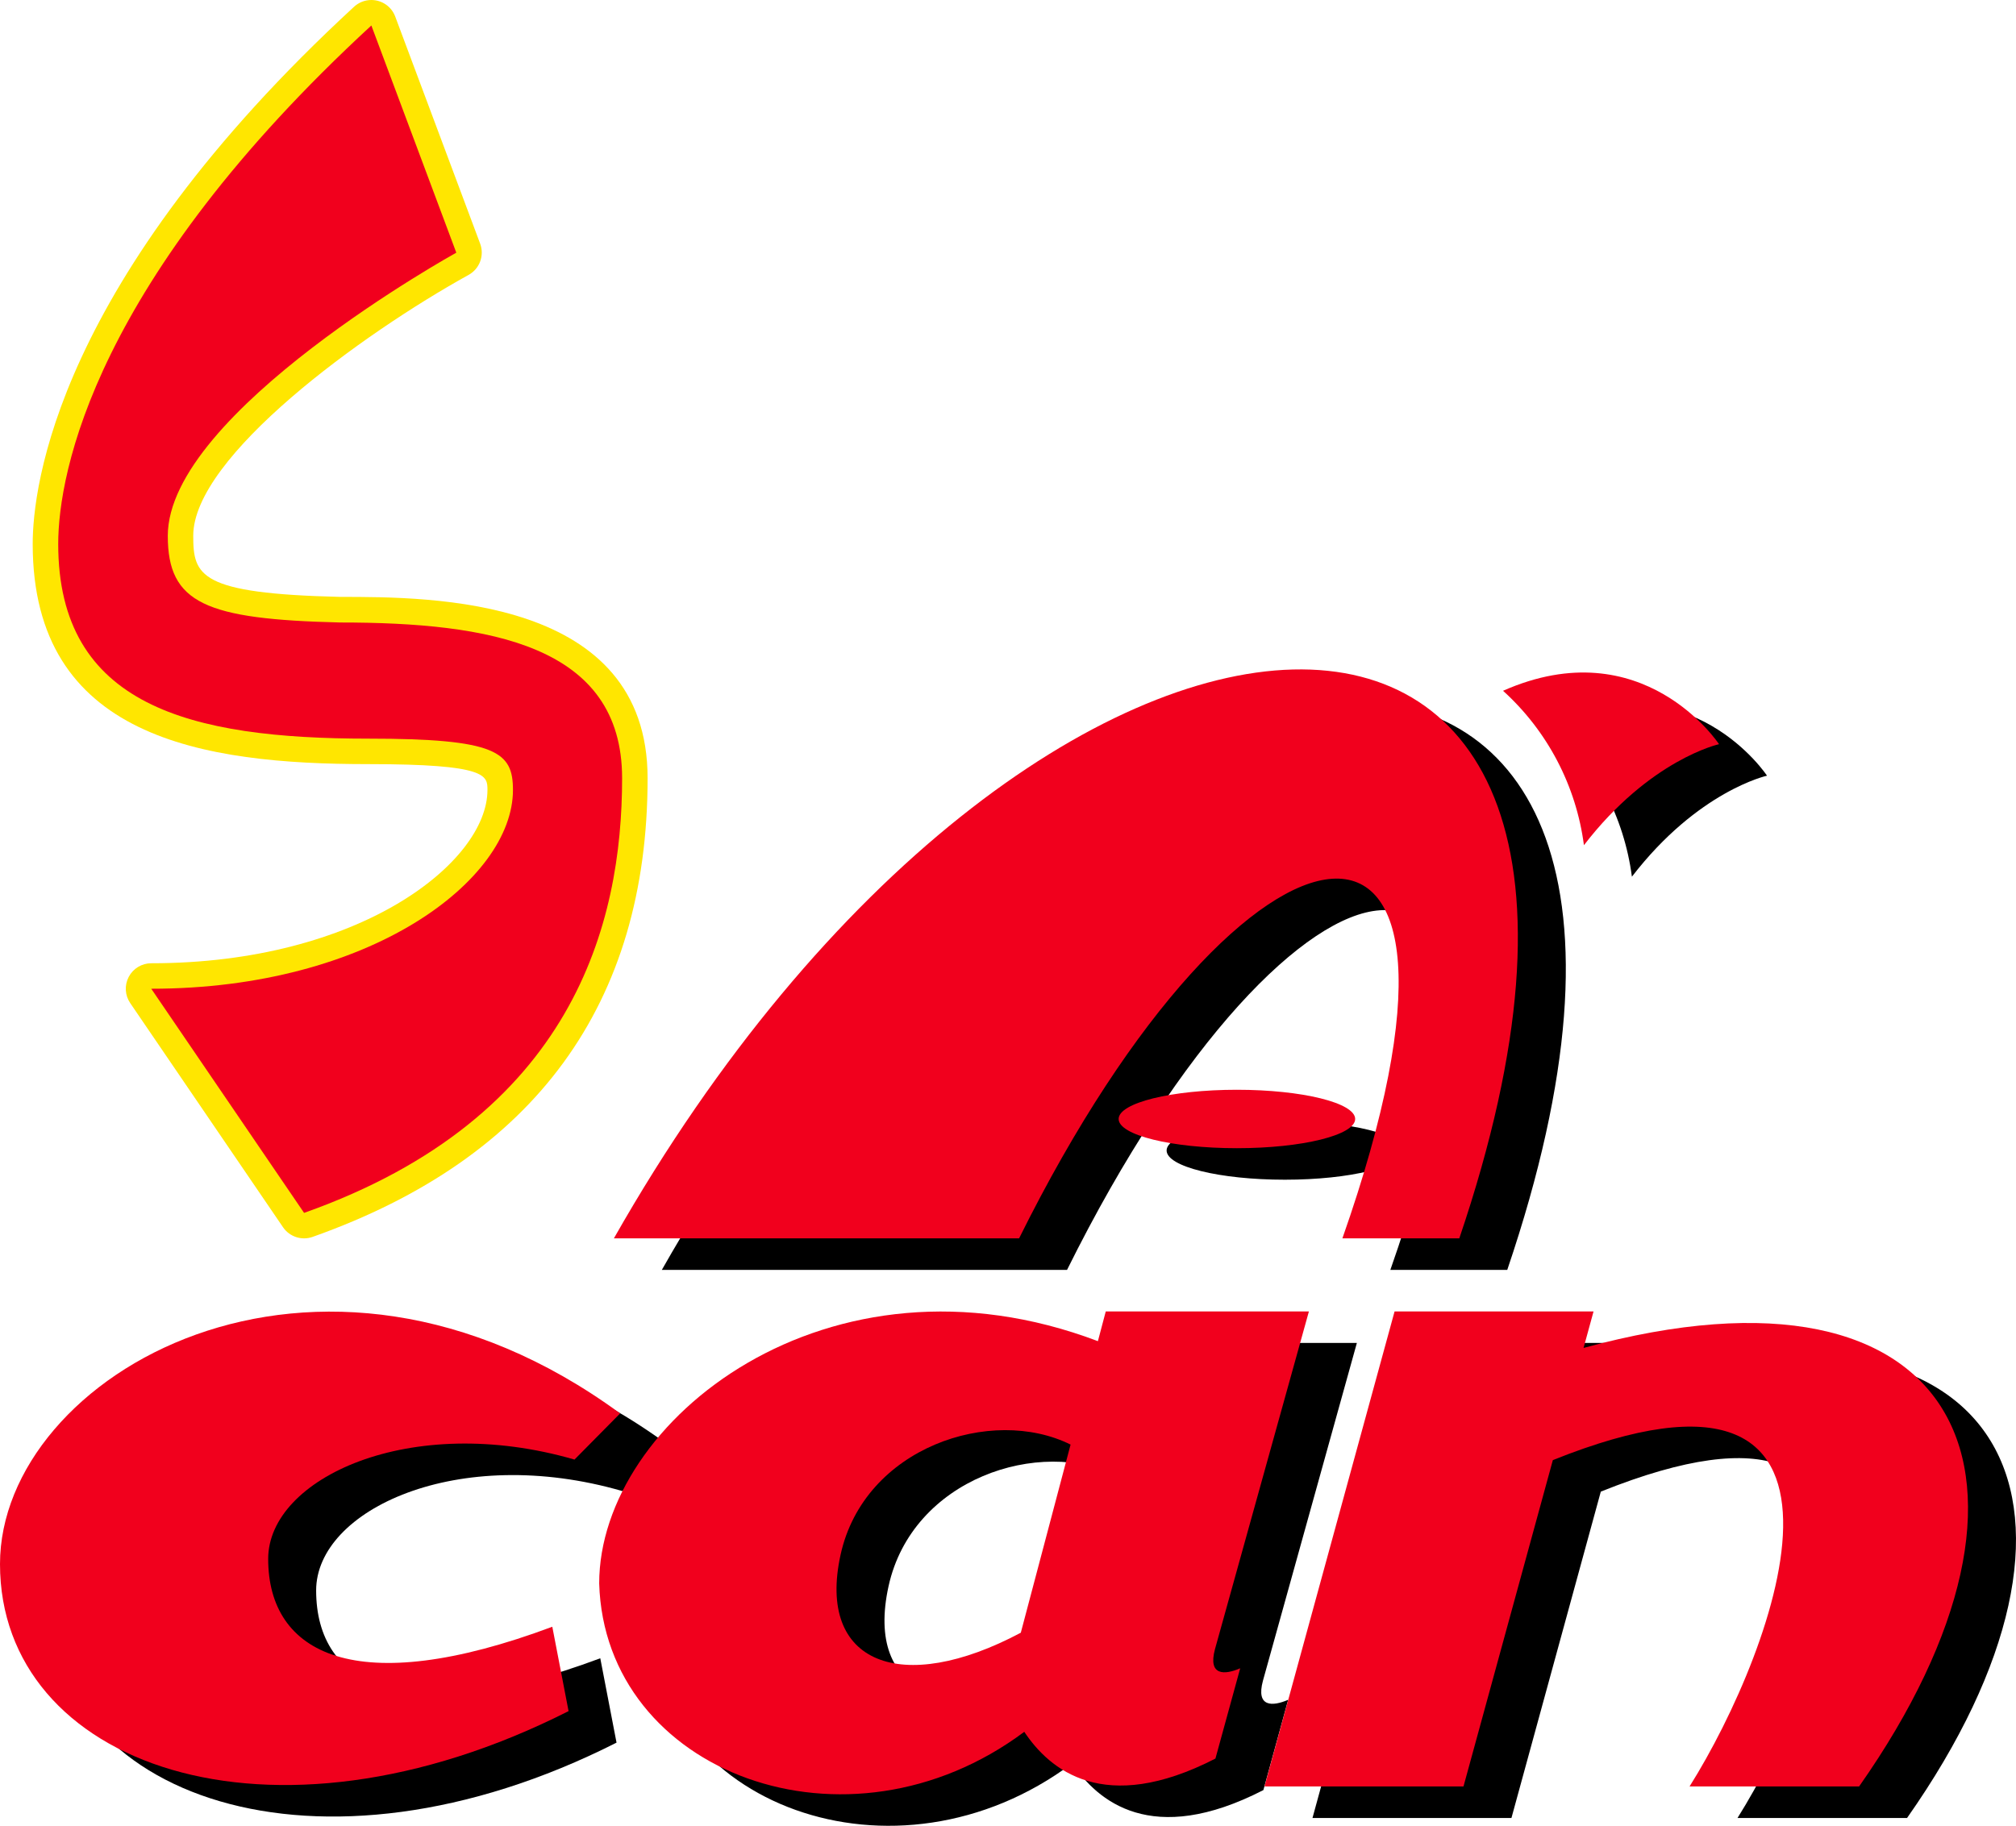
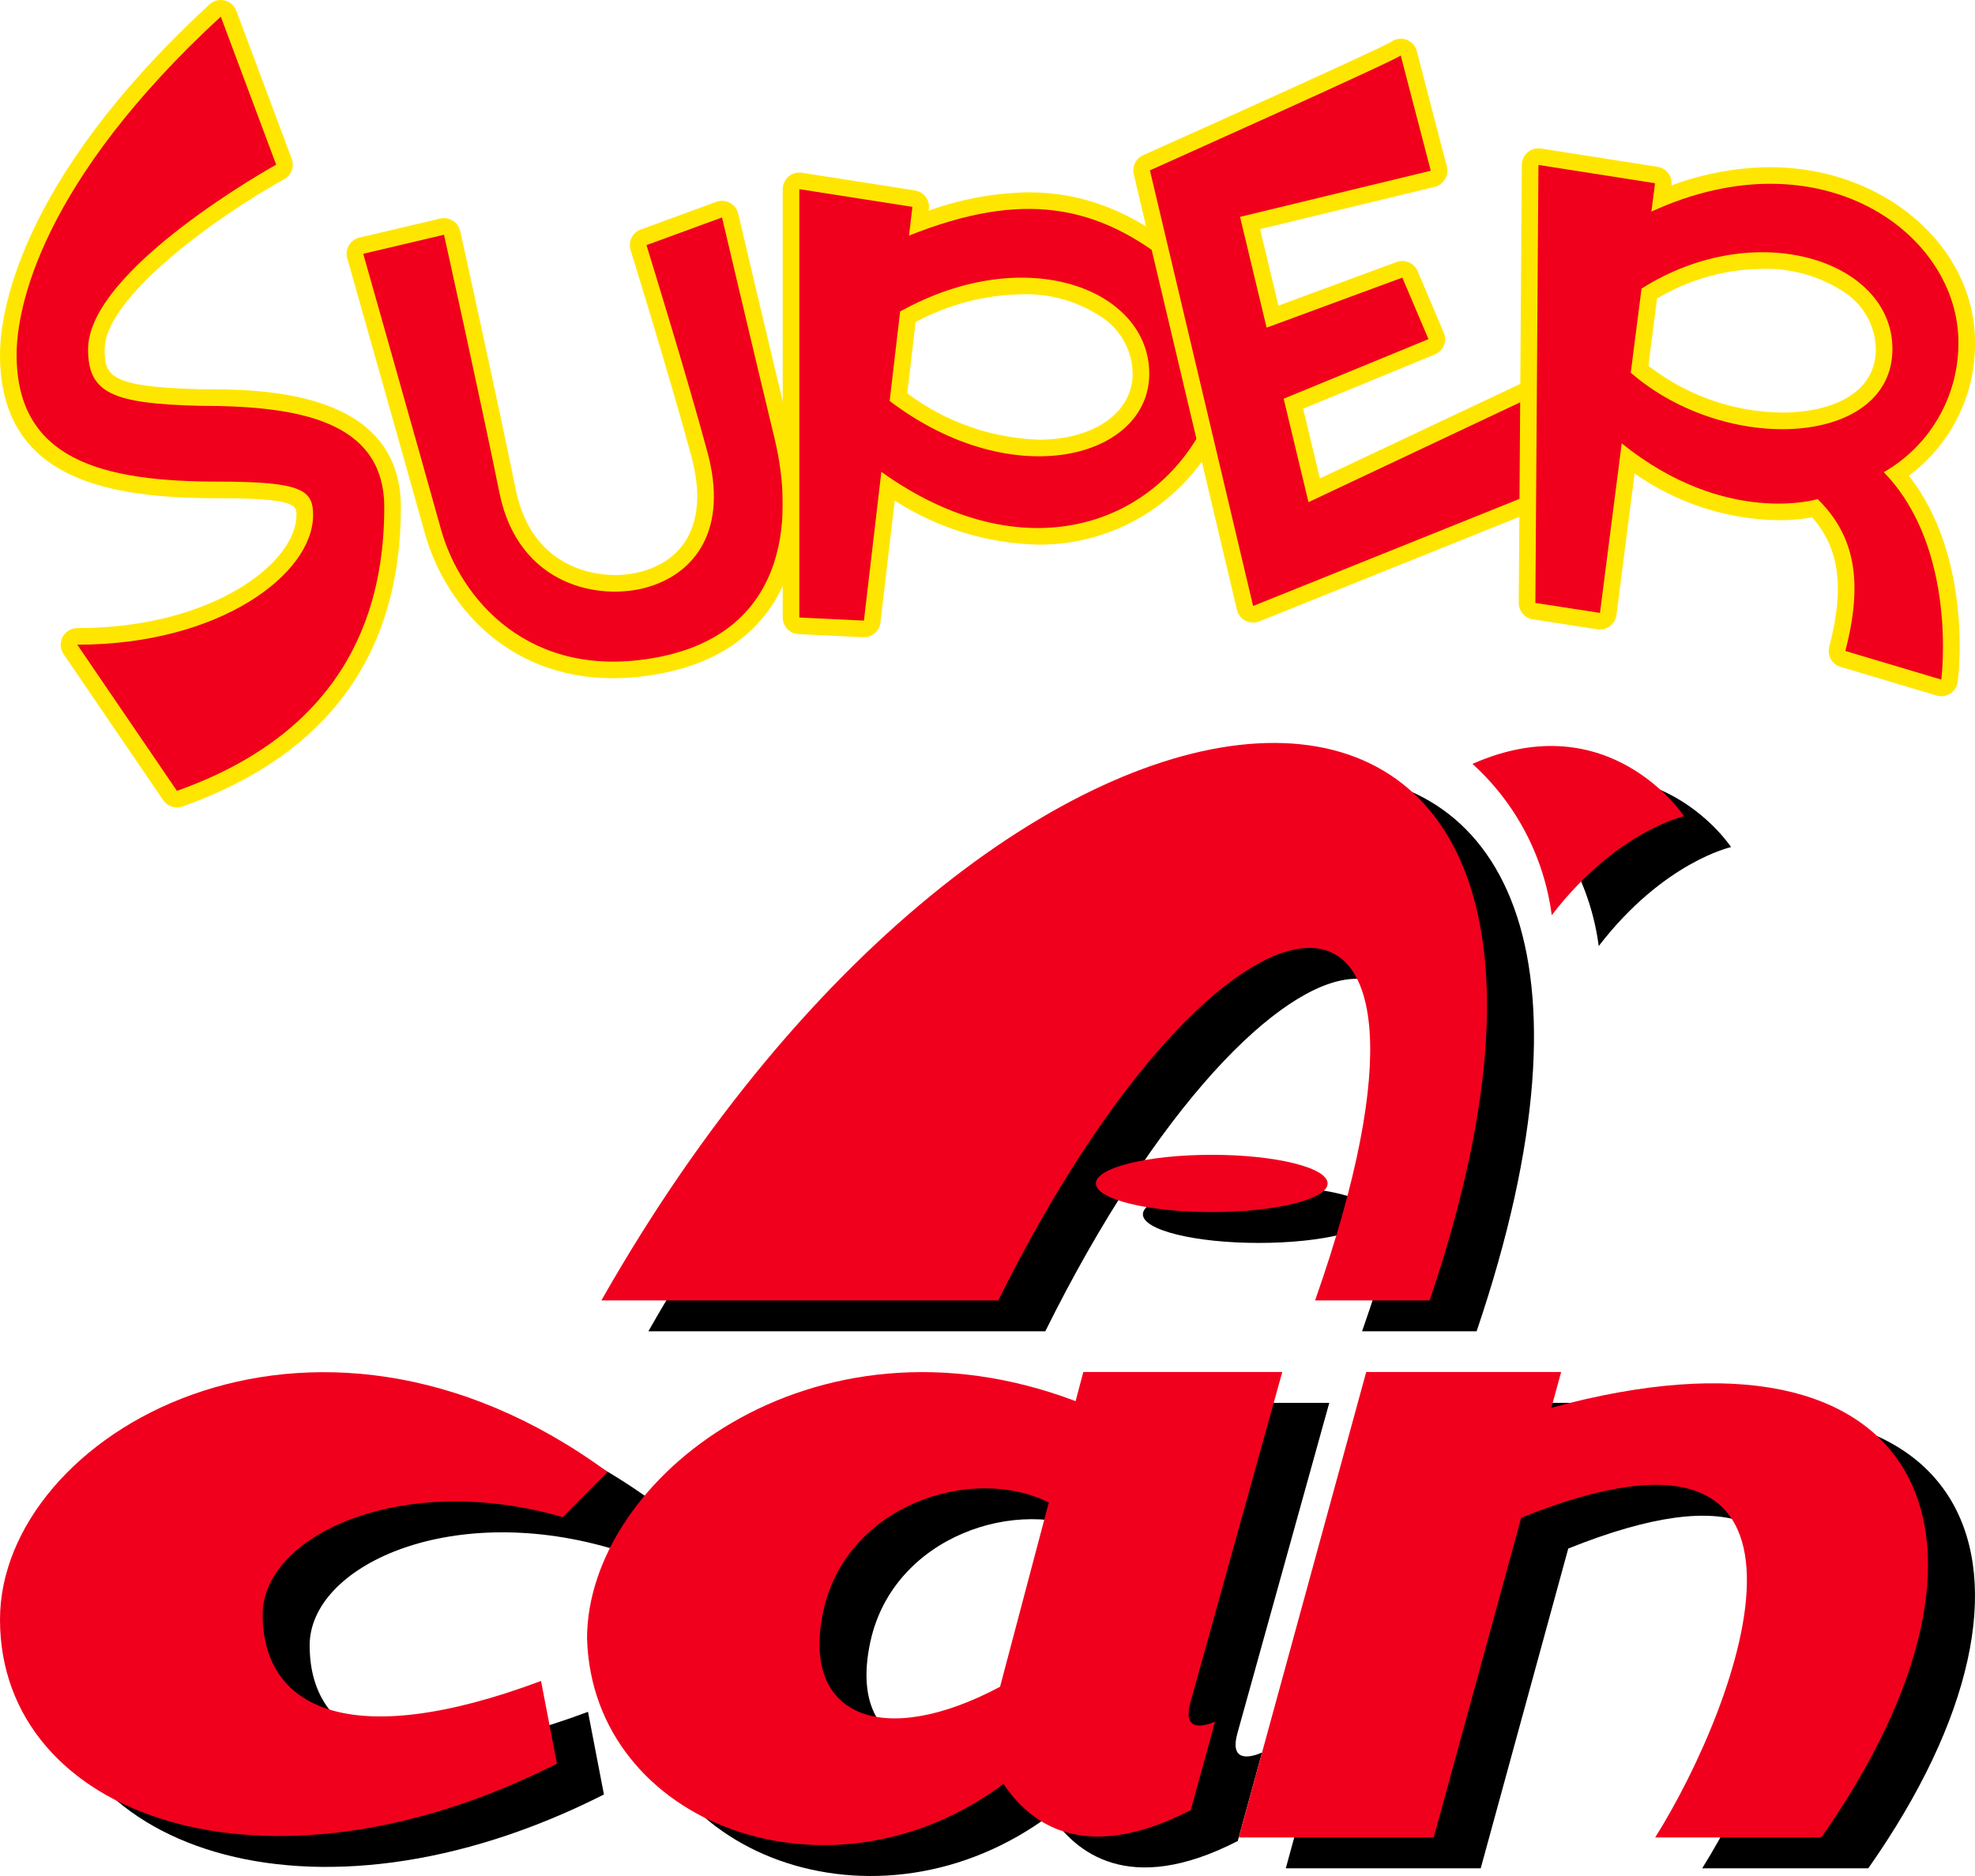
- <svg xmlns="http://www.w3.org/2000/svg" id="Layer_1" data-name="Layer 1" viewBox="0 0 162.75 147.437">
-   <path d="M53.935,116.678C29.414,98.72,3.872,113.6,3.872,128.845c0,16.208,21.709,24.125,45.9,11.875l-1.312-6.812c-15.875,5.937-22.938,2.187-22.938-5.48,0-6.5,11.438-11.875,24.729-8.02Z" />
-   <path d="M50.063,114.134C25.542,96.176,0,111.051,0,126.3c0,16.208,21.708,24.125,45.9,11.875l-1.313-6.813c-15.875,5.938-22.937,2.188-22.937-5.479,0-6.5,11.437-11.875,24.729-8.021Z" fill="#f1001d" />
-   <path d="M101.956,135.72l7.583-27.276h-16.4l-.635,2.4c-21.743-8.241-40.26,6.405-40.26,19.564.452,15.334,20.038,22.651,34.317,11.982,2.027,3.041,6.407,6.8,15.432,2.161l2-7.291C102.747,137.8,101.372,137.887,101.956,135.72Zm-15.675-1.333c-9.612,5.12-16.488,2.525-14.549-6.3,1.908-8.682,12.206-12.055,18.567-8.891Z" />
-   <path d="M98.083,133.176l7.584-27.276h-16.4l-.635,2.4c-21.743-8.241-40.26,6.4-40.26,19.563.451,15.335,20.037,22.652,34.317,11.983,2.027,3.041,6.406,6.8,15.432,2.161l2-7.292C98.875,135.259,97.5,135.342,98.083,133.176Zm-15.674-1.333c-9.613,5.119-16.489,2.525-14.549-6.3,1.908-8.681,12.206-12.054,18.567-8.891Z" fill="#f1001d" />
-   <path d="M131.712,111.391l.806-2.947H116.456l-10.5,38.359h16.062l7.214-26.353c27.881-11.189,18.015,15.253,11.036,26.353h13.688C171.308,122.1,162.513,102.977,131.712,111.391Z" />
-   <path d="M127.839,108.847l.807-2.947H112.583l-10.5,38.359h16.063l7.214-26.353c27.88-11.19,18.015,15.253,11.036,26.353h13.687C167.436,119.552,158.64,100.433,127.839,108.847Z" fill="#f1001d" />
-   <path d="M53.43,102.544c33.875-59.687,89.562-62.812,68.25,0h-9.438c14.167-40.312-7.687-37.125-26.1,0Z" />
-   <ellipse cx="103.727" cy="92.904" rx="9.547" ry="2.359" />
-   <path d="M49.558,100c33.875-59.687,89.562-62.812,68.25,0H108.37c14.166-40.312-7.687-37.125-26.1,0Z" fill="#f1001d" />
-   <ellipse cx="99.854" cy="90.359" rx="9.547" ry="2.359" fill="#f1001d" />
-   <path d="M125.211,58.325c11.313-5,17.438,4.313,17.438,4.313s-5.57,1.22-10.907,8.156A20.387,20.387,0,0,0,125.211,58.325Z" />
-   <path d="M121.339,55.781c11.312-5,17.437,4.313,17.437,4.313s-5.569,1.219-10.906,8.156A20.393,20.393,0,0,0,121.339,55.781Z" fill="#f1001d" />
-   <path d="M29.979,0a2.059,2.059,0,0,0-1.395.545C4.511,22.742,2.64,39.362,2.64,43.927c0,15.664,13.7,17.776,27.1,17.776,9.612,0,9.612.921,9.612,2.087,0,5.843-10.326,13.994-27.141,13.994A2.058,2.058,0,0,0,10.512,81L22.848,99.1a2.059,2.059,0,0,0,2.388.781C43.181,93.52,52.28,81.057,52.28,62.837,52.28,48.2,34.885,48.2,27.457,48.2,16.085,47.929,15.6,46.49,15.6,43.26c0-6.386,13.636-16.309,22.231-21.063a2.059,2.059,0,0,0,.931-2.522L31.906,1.337A2.057,2.057,0,0,0,29.979,0Z" fill="#ffe600" />
-   <path d="M29.979,2.058C7.663,22.635,4.7,38.139,4.7,43.927,4.7,57,15.356,59.646,29.741,59.646c10.36,0,11.67,1.071,11.67,4.144,0,7.287-11.527,16.052-29.2,16.052l12.337,18.1c21.768-7.716,25.674-23.387,25.674-35.1,0-10.765-10.694-12.575-22.766-12.575-10.863-.262-13.911-1.548-13.911-7,0-9.979,23.292-22.864,23.292-22.864Z" fill="#f1001d" />
+ <svg xmlns="http://www.w3.org/2000/svg" viewBox="0 0 200 190">
+   <path d="M66.279,152.201c-30.133-22.069-61.521-3.789-61.521,14.951,0,19.918,26.677,29.647,56.4,14.593l-1.613-8.372c-19.508,7.296-28.187,2.688-28.187-6.733,0-7.988,14.055-14.593,30.389-9.857Z" />
+   <path d="M61.521,149.074C31.388,127.006,0,145.285,0,164.026c0,19.918,26.677,29.647,56.4,14.593l-1.613-8.372c-19.508,7.296-28.187,2.688-28.187-6.733,0-7.988,14.055-14.593,30.389-9.857Z" fill="#f1001d" />
+   <path d="M125.291,175.601l9.319-33.519H114.462l-.781,2.952c-26.719-10.127-49.474,7.871-49.474,24.041.555,18.844,24.624,27.836,42.172,14.725,2.491,3.736,7.873,8.36,18.964,2.656l2.458-8.961C126.264,178.161,124.574,178.263,125.291,175.601Zm-19.262-1.638c-11.813,6.291-20.263,3.103-17.879-7.741,2.345-10.668,15-14.814,22.817-10.926Z" />
+   <path d="M120.533,172.474l9.319-33.519H109.703l-.781,2.952c-26.719-10.127-49.474,7.871-49.474,24.041.555,18.844,24.624,27.836,42.172,14.725,2.491,3.736,7.873,8.36,18.964,2.656l2.458-8.961C121.505,175.034,119.816,175.137,120.533,172.474Zm-19.262-1.638c-11.813,6.291-20.263,3.103-17.879-7.741,2.345-10.668,15-14.814,22.817-10.926Z" fill="#f1001d" />
+   <path d="M161.858,145.703l.991-3.621H143.11L130.207,189.221h19.739l8.865-32.385c34.262-13.751,22.139,18.744,13.562,32.385h16.82C210.517,158.859,199.708,135.364,161.858,145.703Z" />
+   <path d="M157.099,142.576l.991-3.621H138.351L125.448,186.094h19.739l8.865-32.385c34.262-13.751,22.139,18.744,13.562,32.385H184.434C205.758,155.733,194.95,132.237,157.099,142.576Z" fill="#f1001d" />
+   <path d="M65.659,134.832c41.628-73.349,110.061-77.189,83.871,0H137.932c17.409-49.539-9.447-45.622-32.079,0Z" />
+   <ellipse cx="127.468" cy="122.984" rx="11.732" ry="2.899" />
+   <path d="M60.9,131.705c41.628-73.349,110.061-77.189,83.871,0H133.174c17.409-49.539-9.447-45.622-32.079,0Z" fill="#f1001d" />
+   <ellipse cx="122.709" cy="119.858" rx="11.732" ry="2.899" fill="#f1001d" />
+   <path d="M153.869,80.492c13.902-6.144,21.429,5.3,21.429,5.3s-6.844,1.499-13.402,10.023A25.054,25.054,0,0,0,153.869,80.492Z" />
+   <path d="M149.111,77.366c13.902-6.144,21.429,5.3,21.429,5.3s-6.844,1.499-13.402,10.023A25.054,25.054,0,0,0,149.111,77.366Z" fill="#f1001d" />
+   <path d="M22.357,0a1.682,1.682,0,0,0-1.14.446C1.53,18.598,0,32.19,0,35.923c0,12.81,11.203,14.537,22.162,14.537,7.861,0,7.861.753,7.861,1.707,0,4.779-8.444,11.445-22.196,11.445A1.682,1.682,0,0,0,6.437,66.241l10.089,14.802a1.682,1.682,0,0,0,1.952.638c14.675-5.202,22.116-15.395,22.116-30.295,0-11.966-14.226-11.966-20.3-11.966-9.301-.225-9.694-1.402-9.694-4.044,0-5.217,11.152-13.334,18.181-17.226a1.683,1.683,0,0,0,.761-2.061L23.933,1.093A1.683,1.683,0,0,0,22.357,0Z" fill="#ffe600" />
+   <path d="M22.357,1.682C4.107,18.51,1.682,31.19,1.682,35.923c0,10.693,8.716,12.855,20.48,12.855,8.472,0,9.544.876,9.544,3.389,0,5.96-9.427,13.127-23.879,13.127l10.089,14.802c17.802-6.311,20.996-19.126,20.996-28.709,0-8.804-8.745-10.284-18.618-10.284C11.411,40.889,8.918,39.838,8.918,35.377c0-8.161,19.048-18.698,19.048-18.698Z" fill="#f1001d" />
+   <path d="M73.117,20.339a1.681,1.681,0,0,0-.579.103l-7.652,2.804a1.682,1.682,0,0,0-1.028,2.077c.041.132,4.104,13.261,6.174,20.968,1.602,5.962-.193,10.175-4.923,11.559a10.301,10.301,0,0,1-2.852.389c-1.942,0-8.407-.627-10.039-8.688-1.909-9.428-5.577-25.976-5.614-26.142a1.682,1.682,0,0,0-2.028-1.273l-8.178,1.928a1.682,1.682,0,0,0-1.233,2.096c.059.209,5.94,20.949,7.864,27.874,1.878,6.761,8,14.656,19.072,14.656a25.67,25.67,0,0,0,4.664-.445c5.214-.967,9.074-3.335,11.474-7.036,3.795-5.855,2.775-13.296,1.829-17.21-2.078-8.599-5.281-22.226-5.313-22.362a1.682,1.682,0,0,0-1.638-1.297Z" fill="#ffe600" />
+   <path d="M36.783,25.702s5.919,20.873,7.866,27.883S53.548,68.987,66.457,66.592,80.535,53.098,78.432,44.394,73.117,22.022,73.117,22.022l-7.652,2.804s4.089,13.202,6.192,21.029-1.285,12.209-6.075,13.61-13.085-.058-15.012-9.58-5.608-26.111-5.608-26.111Z" fill="#f1001d" />
+   <path d="M80.944,17.477a1.682,1.682,0,0,0-1.682,1.682V62.542A1.682,1.682,0,0,0,80.864,64.222l6.542.312c.027.001.054.002.081.002a1.682,1.682,0,0,0,1.67-1.487l1.446-12.346a28.007,28.007,0,0,0,14.48,4.457,20.259,20.259,0,0,0,18.83-12.332,1.682,1.682,0,0,0,.104-1.078l-3.583-15.188a1.682,1.682,0,0,0-.573-.916c-5.15-4.209-10.139-6.17-15.702-6.17a31.579,31.579,0,0,0-10.117,1.857l.022-.186a1.682,1.682,0,0,0-1.411-1.858L81.204,17.497a1.682,1.682,0,0,0-.26-.02ZM92.721,32.614A23.572,23.572,0,0,1,103.458,29.803a13.808,13.808,0,0,1,8.243,2.405,6.973,6.973,0,0,1,2.998,5.644c0,3.933-3.906,6.68-9.499,6.68a23.507,23.507,0,0,1-13.325-4.699l.845-7.219Z" fill="#ffe600" />
+   <path d="M118.797,26.948c-7.635-6.24-15.204-7.699-26.744-3.086l.341-2.911L80.944,19.159V62.542l6.542.312L89.25,47.791c14.381,10.279,28.072,5.556,33.129-5.655ZM90.091,40.609l1.061-9.062c12.81-7.125,25.23-2.218,25.23,6.305C116.382,46.347,102.672,50.156,90.091,40.609Z" fill="#f1001d" />
+   <path d="M141.849,3.922a1.682,1.682,0,0,0-1.04.36c-1.661.902-16.114,7.434-25.05,11.436a1.682,1.682,0,0,0-.949,1.923l10.45,44.121a1.682,1.682,0,0,0,2.265,1.173l29.051-11.683a1.682,1.682,0,0,0,1.055-1.561V39.799a1.682,1.682,0,0,0-2.4-1.522l-21.572,10.177-1.695-7.066,13.332-5.486a1.682,1.682,0,0,0,.908-2.214l-2.648-6.231a1.681,1.681,0,0,0-2.131-.92l-11.965,4.414-1.859-7.748,17.684-4.278a1.682,1.682,0,0,0,1.232-2.061c-1.14-4.362-2.857-10.944-3.016-11.59a1.686,1.686,0,0,0-1.65-1.353Z" fill="#ffe600" />
+   <path d="M132.504,50.859l-2.514-10.478L144.655,34.347l-2.648-6.231-13.742,5.069-2.692-11.222,19.316-4.673s-3.115-11.916-3.038-11.683-25.404,11.645-25.404,11.645l10.45,44.121,29.051-11.683V39.799Z" fill="#f1001d" />
+   <path d="M155.79,15.023a1.682,1.682,0,0,0-1.682,1.671l-.31,44.357a1.682,1.682,0,0,0,1.425,1.674l6.542,1.012a1.682,1.682,0,0,0,1.926-1.449L165.528,47.955a25.988,25.988,0,0,0,14.568,4.732,19.118,19.118,0,0,0,3.409-.289c2.783,3.149,3.296,7.133,1.736,13.107a1.682,1.682,0,0,0,1.147,2.037l9.716,2.898a1.682,1.682,0,0,0,2.149-1.393c.071-.539,1.554-12.557-4.953-20.871A16.565,16.565,0,0,0,200,34.659c0-9.775-9.296-17.727-20.722-17.727a29.283,29.283,0,0,0-10.011,1.842l0-.003a1.682,1.682,0,0,0-1.408-1.876l-11.808-1.851a1.682,1.682,0,0,0-.261-.02Zm12.007,15.22a21.101,21.101,0,0,1,10.665-3.014,14.33,14.33,0,0,1,8.346,2.394,7.007,7.007,0,0,1,3.149,5.717c0,4.753-4.89,6.446-9.467,6.446a22.41,22.41,0,0,1-13.564-4.743l.871-6.801Z" fill="#ffe600" />
+   <path d="M198.318,34.659c0-11.033-13.915-21.124-31.087-13.23l.368-2.872-11.808-1.851-.31,44.357,6.542,1.012,2.2-17.171c10.54,8.485,19.842,5.644,19.842,5.644,3.777,3.699,4.634,8.373,2.804,15.382l9.716,2.898s1.733-13.218-5.822-21.006A15.037,15.037,0,0,0,198.318,34.659ZM165.14,37.747l1.091-8.52c11.662-7.378,25.408-2.805,25.408,6.113C191.639,45.163,174.911,46.227,165.14,37.747Z" fill="#f1001d" />
</svg>
